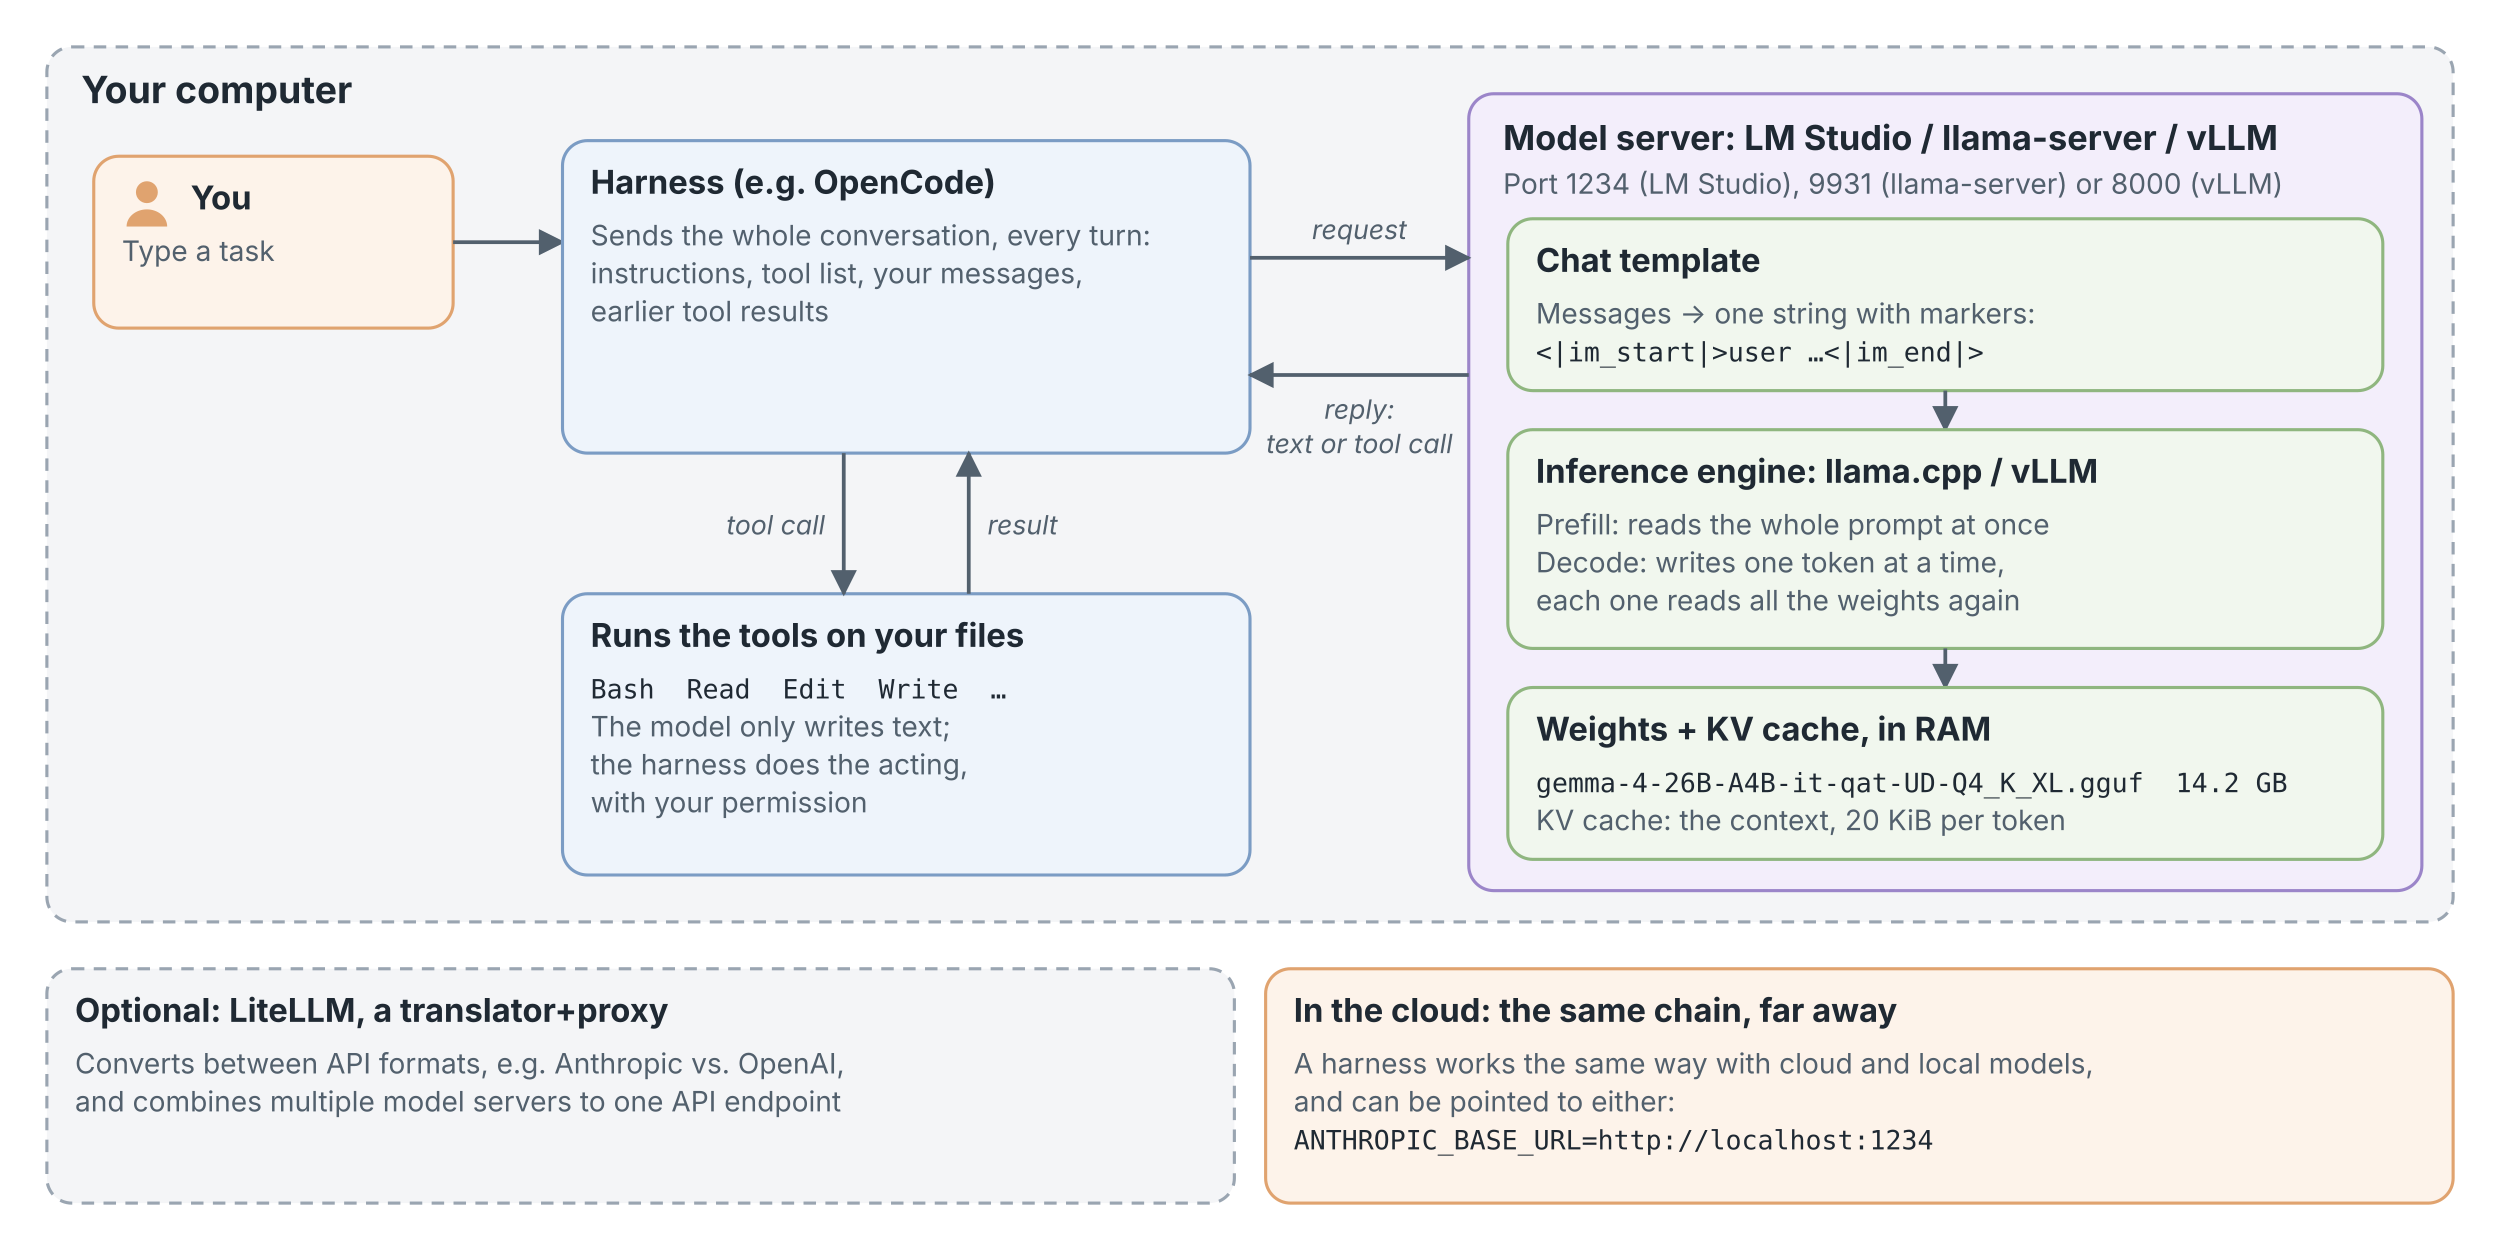
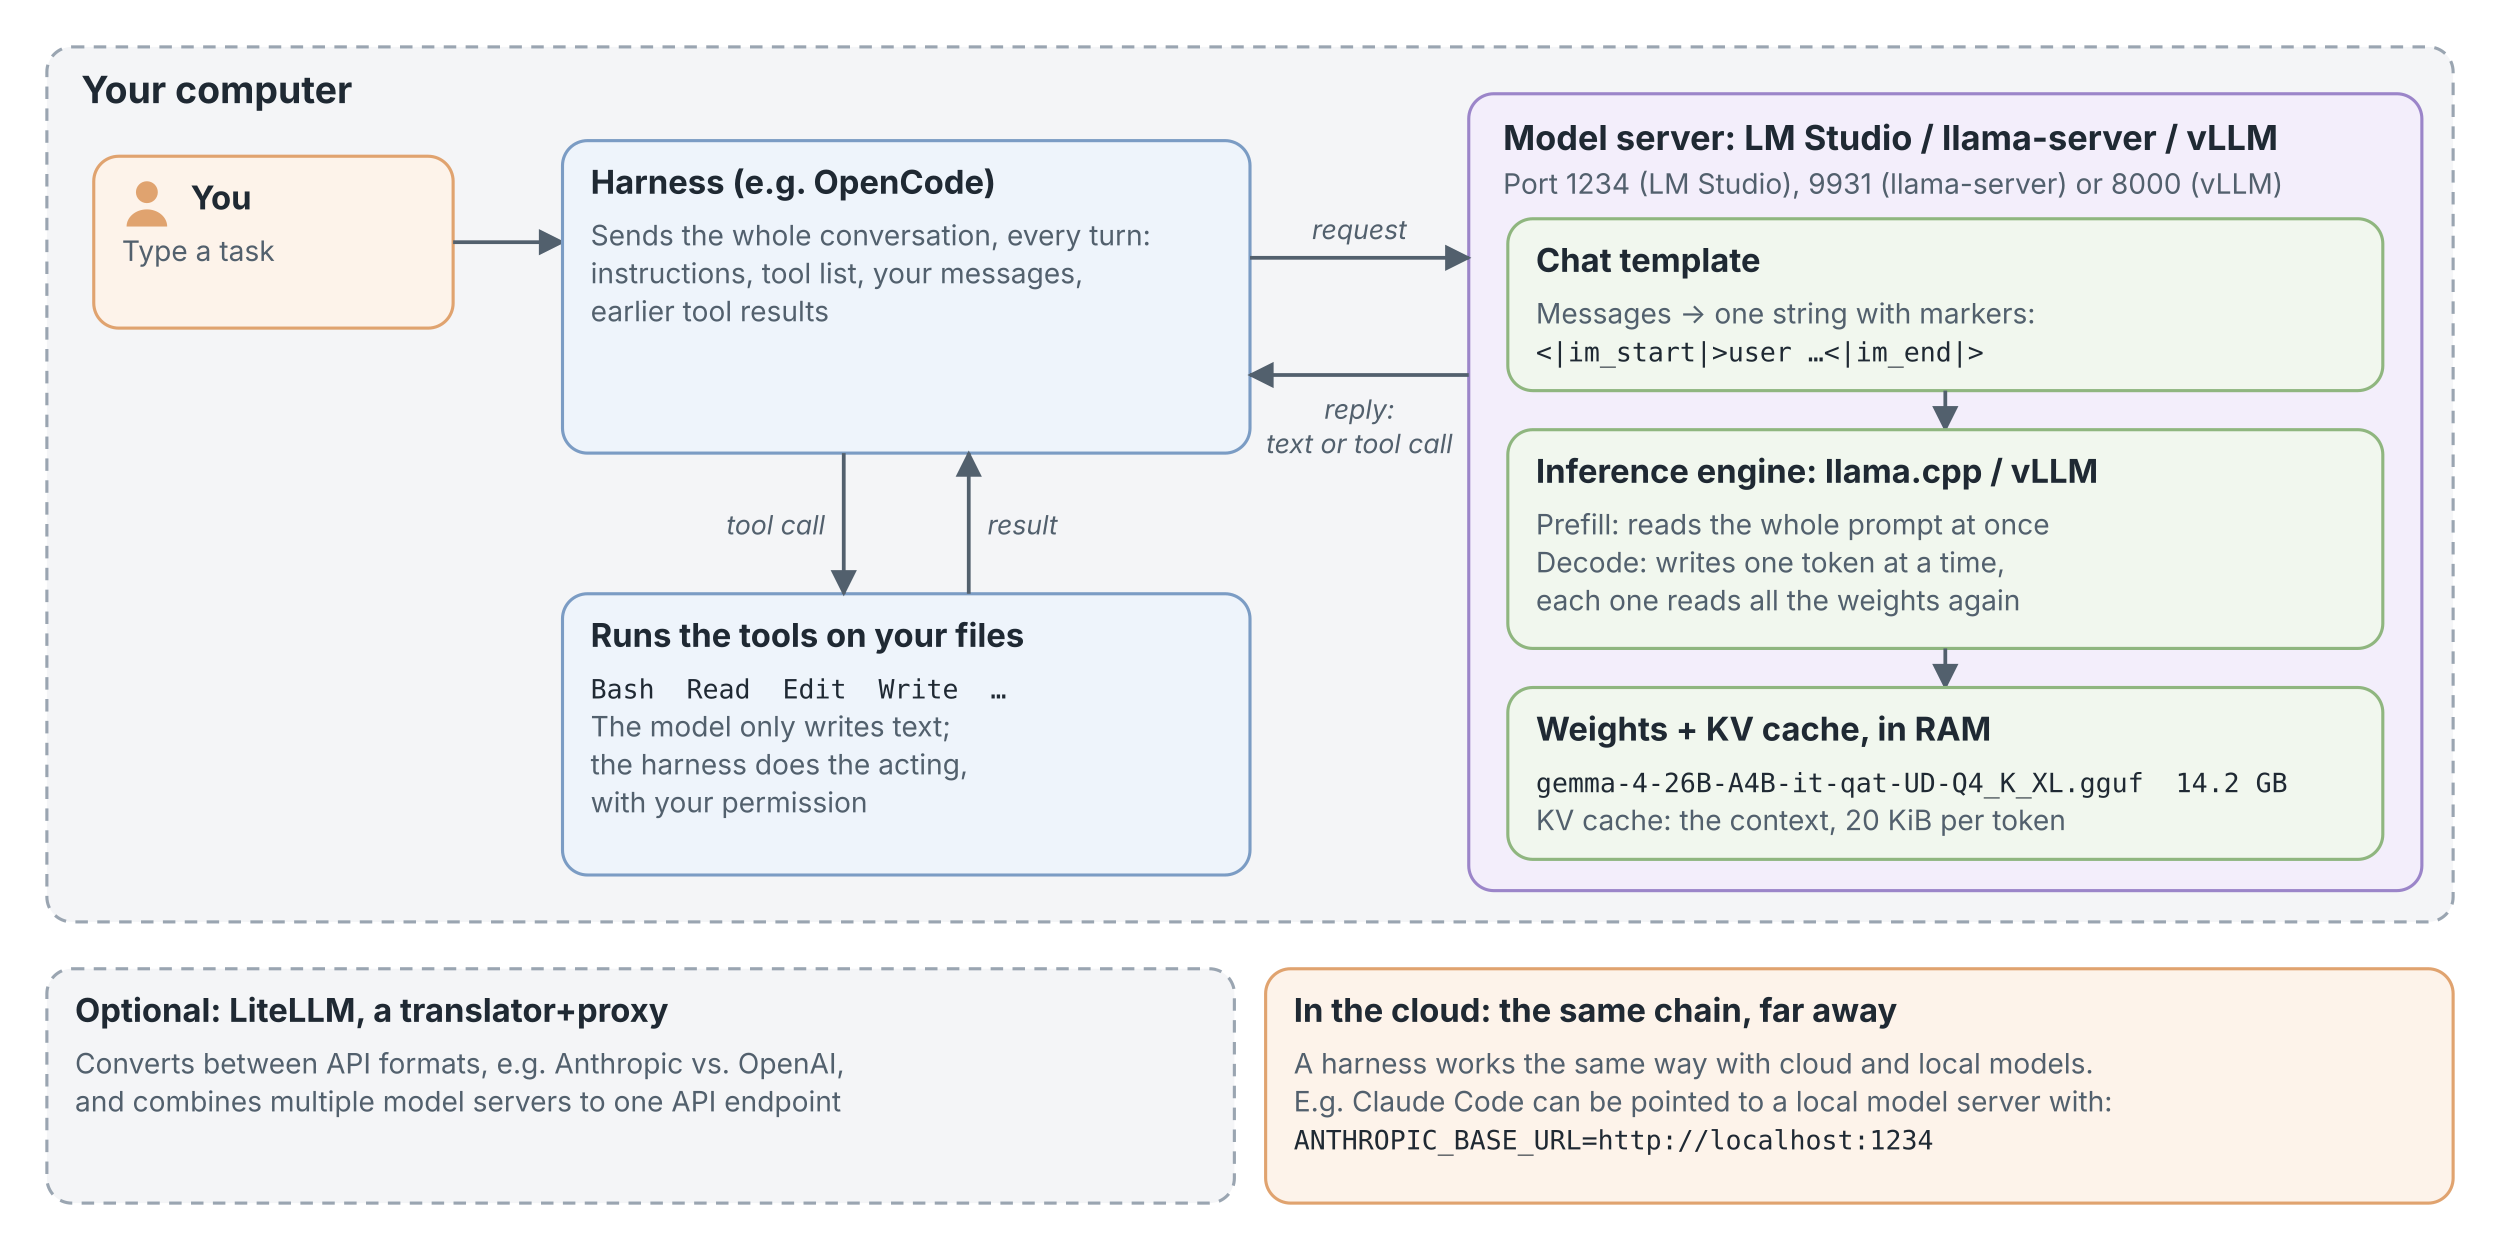
<svg xmlns="http://www.w3.org/2000/svg" viewBox="0 0 1600 800" width="1600" height="800" font-family="Inter, 'Source Sans Pro', 'Source Sans 3', Helvetica, Arial, sans-serif">
  <defs>
    <marker id="arrow" viewBox="0 0 10 10" refX="9" refY="5" markerWidth="7" markerHeight="7" orient="auto">
      <path d="M0,0 L10,5 L0,10 Z" fill="#52606d" />
    </marker>
  </defs>
  <rect width="1600" height="800" fill="#ffffff" />
  <rect x="30" y="30" width="1540" height="560" rx="16" fill="#f4f5f7" stroke="#9aa5b1" stroke-width="2" stroke-dasharray="8 6" />
  <text x="52" y="66" font-size="24" font-weight="700" fill="#1f2933" text-anchor="start" xml:space="preserve">Your computer</text>
  <rect x="60" y="100" width="230" height="110" rx="16" fill="#fdf3ea" stroke="#e0a36f" stroke-width="2" />
  <circle cx="94" cy="123" r="7" fill="#e0a36f" />
  <path d="M81,145 a13,11 0 0 1 26,0 z" fill="#e0a36f" />
  <text x="122" y="134" font-size="21" font-weight="700" fill="#1f2933" text-anchor="start" xml:space="preserve">You</text>
  <text x="78" y="167" font-size="18" font-weight="400" fill="#52606d" text-anchor="start" xml:space="preserve">Type a task</text>
  <path d="M290,155 L360,155" fill="none" stroke="#52606d" stroke-width="2.4" marker-end="url(#arrow)" />
  <rect x="360" y="90" width="440" height="200" rx="16" fill="#eef4fb" stroke="#7b9cc4" stroke-width="2" />
  <text x="378" y="124" font-size="21" font-weight="700" fill="#1f2933" text-anchor="start" xml:space="preserve">Harness (e.g. OpenCode)</text>
  <text x="378" y="157" font-size="18" font-weight="400" fill="#52606d" text-anchor="start" xml:space="preserve">Sends the whole conversation, every turn:</text>
  <text x="378" y="181.3" font-size="18" font-weight="400" fill="#52606d" text-anchor="start" xml:space="preserve">instructions, tool list, your messages,</text>
  <text x="378" y="205.6" font-size="18" font-weight="400" fill="#52606d" text-anchor="start" xml:space="preserve">earlier tool results</text>
  <rect x="360" y="380" width="440" height="180" rx="16" fill="#eef4fb" stroke="#7b9cc4" stroke-width="2" />
  <text x="378" y="414" font-size="21" font-weight="700" fill="#1f2933" text-anchor="start" xml:space="preserve">Runs the tools on your files</text>
  <text x="378" y="447" font-size="17" font-weight="400" fill="#1f2933" text-anchor="start" xml:space="preserve" font-family="'JetBrains Mono', 'DejaVu Sans Mono', monospace">Bash  Read  Edit  Write  …</text>
  <text x="378" y="471.3" font-size="18" font-weight="400" fill="#52606d" text-anchor="start" xml:space="preserve">The model only writes text;</text>
  <text x="378" y="495.6" font-size="18" font-weight="400" fill="#52606d" text-anchor="start" xml:space="preserve">the harness does the acting,</text>
  <text x="378" y="519.9" font-size="18" font-weight="400" fill="#52606d" text-anchor="start" xml:space="preserve">with your permission</text>
  <path d="M540,290 L540,380" fill="none" stroke="#52606d" stroke-width="2.4" marker-end="url(#arrow)" />
  <text x="528" y="342" font-size="17" font-weight="400" fill="#52606d" text-anchor="end" xml:space="preserve" font-style="italic">tool call</text>
  <path d="M620,380 L620,290" fill="none" stroke="#52606d" stroke-width="2.4" marker-end="url(#arrow)" />
  <text x="632" y="342" font-size="17" font-weight="400" fill="#52606d" text-anchor="start" xml:space="preserve" font-style="italic">result</text>
  <rect x="940" y="60" width="610" height="510" rx="16" fill="#f3eefb" stroke="#9b85c9" stroke-width="2" />
  <text x="962" y="96" font-size="22" font-weight="700" fill="#1f2933" text-anchor="start" xml:space="preserve">Model server: LM Studio / llama-server / vLLM</text>
  <text x="962" y="124" font-size="18" font-weight="400" fill="#52606d" text-anchor="start" xml:space="preserve">Port 1234 (LM Studio), 9931 (llama-server) or 8000 (vLLM)</text>
  <path d="M800,165 L940,165" fill="none" stroke="#52606d" stroke-width="2.4" marker-end="url(#arrow)" />
  <text x="870" y="153" font-size="17" font-weight="400" fill="#52606d" text-anchor="middle" xml:space="preserve" font-style="italic">request</text>
  <path d="M940,240 L800,240" fill="none" stroke="#52606d" stroke-width="2.4" marker-end="url(#arrow)" />
  <text x="870" y="268" font-size="17" font-weight="400" fill="#52606d" text-anchor="middle" xml:space="preserve" font-style="italic">reply:</text>
  <text x="870" y="290" font-size="17" font-weight="400" fill="#52606d" text-anchor="middle" xml:space="preserve" font-style="italic">text or tool call</text>
  <rect x="965" y="140" width="560" height="110" rx="16" fill="#f1f7ee" stroke="#8fb67f" stroke-width="2" />
  <text x="983" y="174" font-size="21" font-weight="700" fill="#1f2933" text-anchor="start" xml:space="preserve">Chat template</text>
  <text x="983" y="207" font-size="18" font-weight="400" fill="#52606d" text-anchor="start" xml:space="preserve">Messages → one string with markers:</text>
  <text x="983" y="231.3" font-size="17" font-weight="400" fill="#1f2933" text-anchor="start" xml:space="preserve" font-family="'JetBrains Mono', 'DejaVu Sans Mono', monospace">&lt;|im_start|&gt;user …&lt;|im_end|&gt;</text>
  <path d="M1245,250 L1245,275" fill="none" stroke="#52606d" stroke-width="2.4" marker-end="url(#arrow)" />
  <rect x="965" y="275" width="560" height="140" rx="16" fill="#f1f7ee" stroke="#8fb67f" stroke-width="2" />
  <text x="983" y="309" font-size="21" font-weight="700" fill="#1f2933" text-anchor="start" xml:space="preserve">Inference engine: llama.cpp / vLLM</text>
  <text x="983" y="342" font-size="18" font-weight="400" fill="#52606d" text-anchor="start" xml:space="preserve">Prefill: reads the whole prompt at once</text>
  <text x="983" y="366.3" font-size="18" font-weight="400" fill="#52606d" text-anchor="start" xml:space="preserve">Decode: writes one token at a time,</text>
  <text x="983" y="390.6" font-size="18" font-weight="400" fill="#52606d" text-anchor="start" xml:space="preserve">each one reads all the weights again</text>
  <path d="M1245,415 L1245,440" fill="none" stroke="#52606d" stroke-width="2.4" marker-end="url(#arrow)" />
  <rect x="965" y="440" width="560" height="110" rx="16" fill="#f1f7ee" stroke="#8fb67f" stroke-width="2" />
  <text x="983" y="474" font-size="21" font-weight="700" fill="#1f2933" text-anchor="start" xml:space="preserve">Weights + KV cache, in RAM</text>
  <text x="983" y="507" font-size="17" font-weight="400" fill="#1f2933" text-anchor="start" xml:space="preserve" font-family="'JetBrains Mono', 'DejaVu Sans Mono', monospace">gemma-4-26B-A4B-it-qat-UD-Q4_K_XL.gguf  14.2 GB</text>
  <text x="983" y="531.3" font-size="18" font-weight="400" fill="#52606d" text-anchor="start" xml:space="preserve">KV cache: the context, 20 KiB per token</text>
  <rect x="30" y="620" width="760" height="150" rx="16" fill="#f4f5f7" stroke="#9aa5b1" stroke-width="2" stroke-dasharray="8 6" />
  <text x="48" y="654" font-size="21" font-weight="700" fill="#1f2933" text-anchor="start" xml:space="preserve">Optional: LiteLLM, a translator+proxy</text>
  <text x="48" y="687" font-size="18" font-weight="400" fill="#52606d" text-anchor="start" xml:space="preserve">Converts between API formats, e.g. Anthropic vs. OpenAI,</text>
  <text x="48" y="711.3" font-size="18" font-weight="400" fill="#52606d" text-anchor="start" xml:space="preserve">and combines multiple model servers to one API endpoint</text>
  <rect x="810" y="620" width="760" height="150" rx="16" fill="#fdf3ea" stroke="#e0a36f" stroke-width="2" />
  <text x="828" y="654" font-size="21" font-weight="700" fill="#1f2933" text-anchor="start" xml:space="preserve">In the cloud: the same chain, far away</text>
-   <text x="828" y="687" font-size="18" font-weight="400" fill="#52606d" text-anchor="start" xml:space="preserve">A harness works the same way with cloud and local models,</text>
-   <text x="828" y="711.3" font-size="18" font-weight="400" fill="#52606d" text-anchor="start" xml:space="preserve">and can be pointed to either:</text>
+   <text x="828" y="687" font-size="18" font-weight="400" fill="#52606d" text-anchor="start" xml:space="preserve">A harness works the same way with cloud and local models.</text>
+   <text x="828" y="711.3" font-size="18" font-weight="400" fill="#52606d" text-anchor="start" xml:space="preserve">E.g. Claude Code can be pointed to a local model server with:</text>
  <text x="828" y="735.6" font-size="17" font-weight="400" fill="#1f2933" text-anchor="start" xml:space="preserve" font-family="'JetBrains Mono', 'DejaVu Sans Mono', monospace">ANTHROPIC_BASE_URL=http://localhost:1234</text>
</svg>
